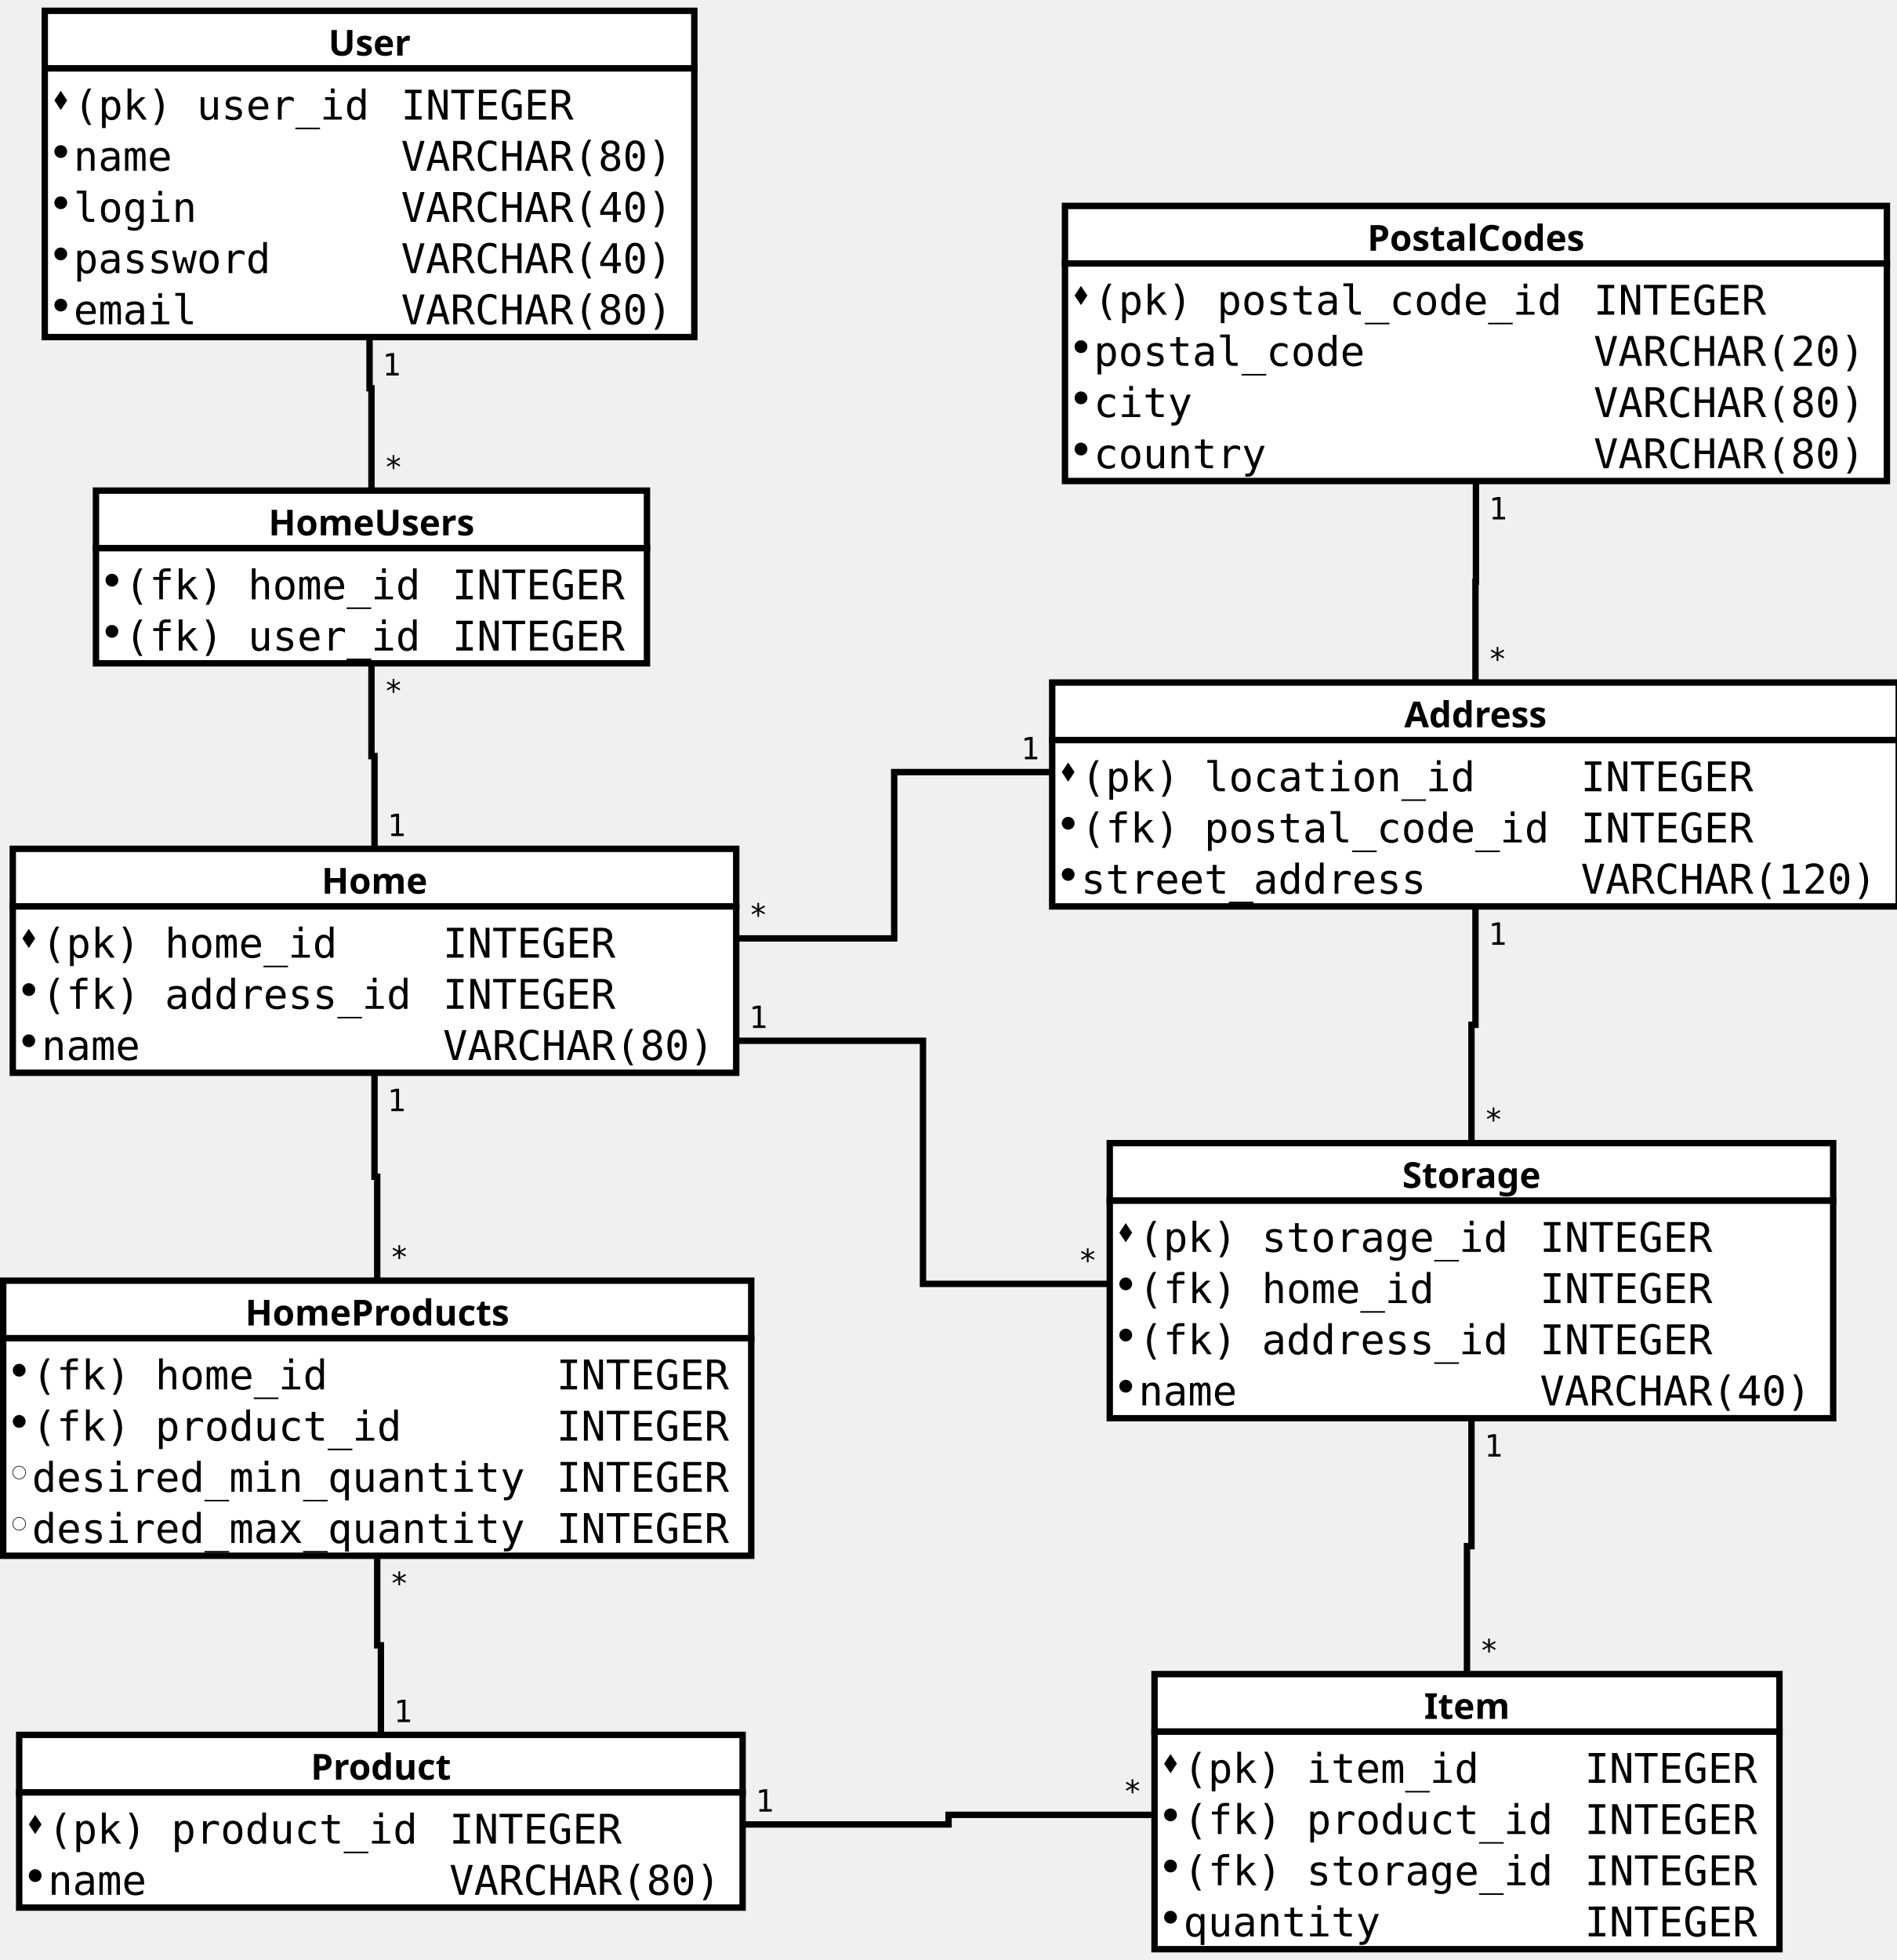
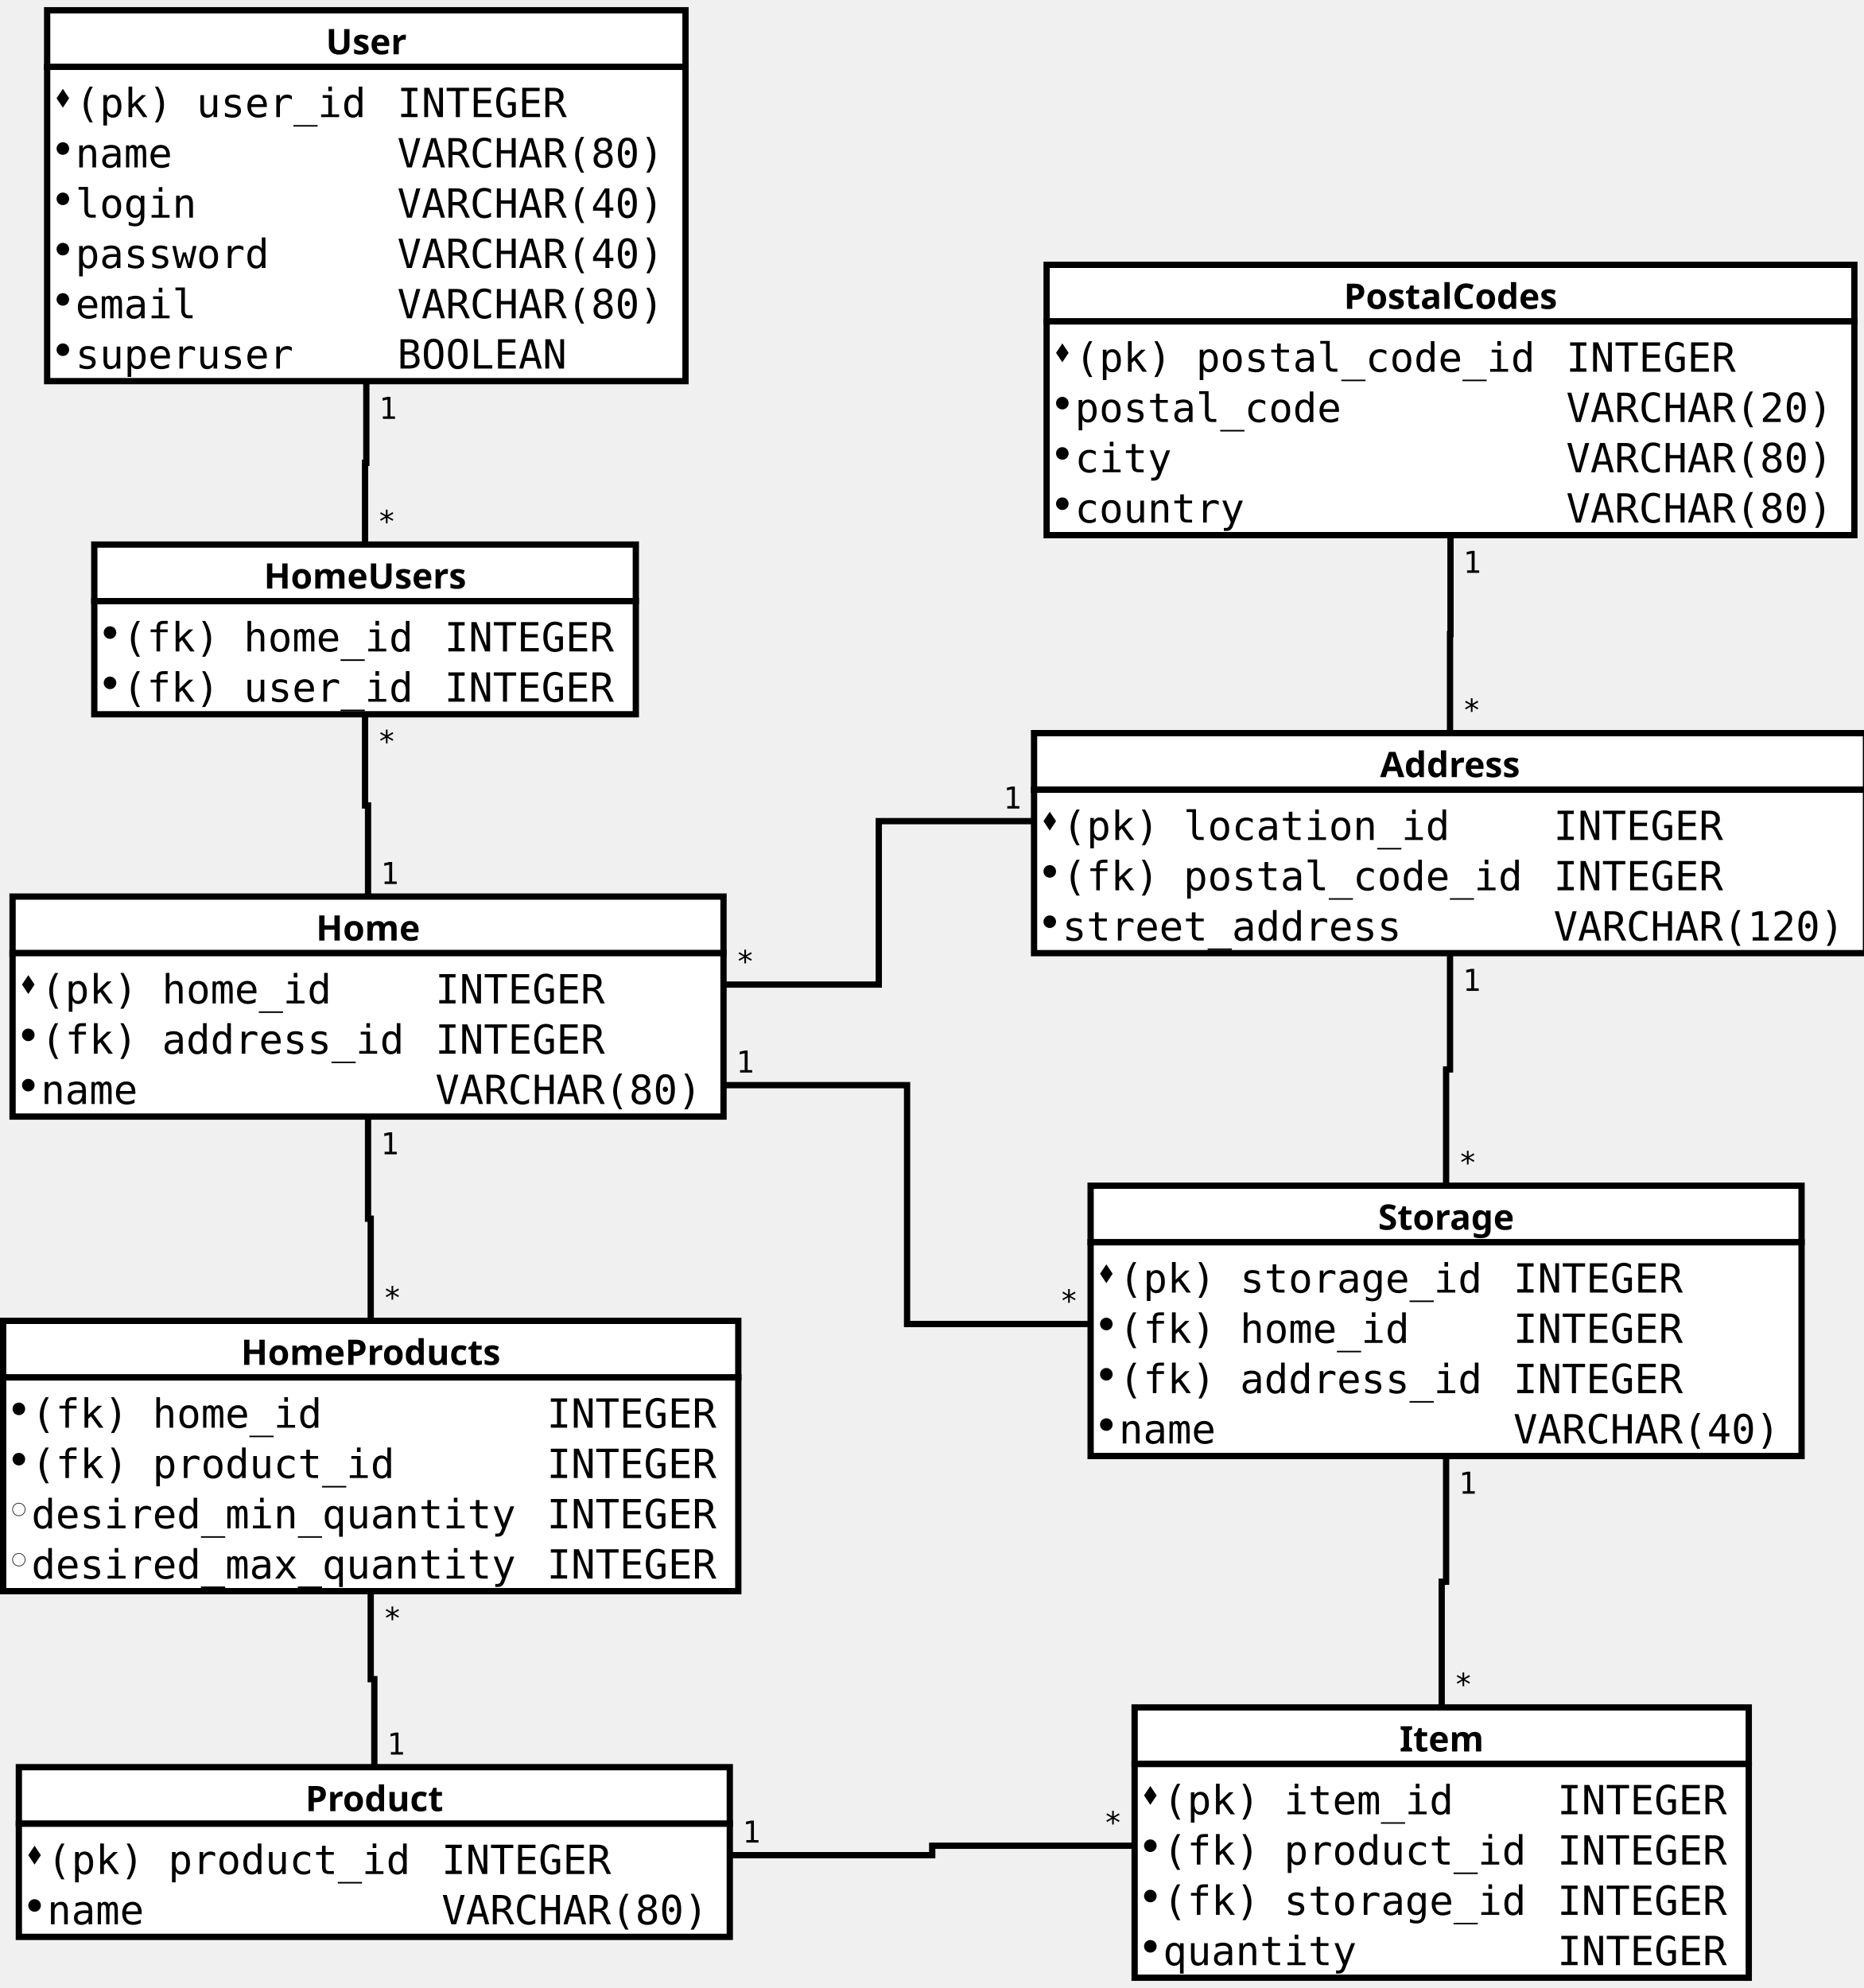
- <svg xmlns="http://www.w3.org/2000/svg" width="30cm" height="31cm" viewBox="-130 -151 593 606">
+ <svg xmlns="http://www.w3.org/2000/svg" width="30cm" height="32cm" viewBox="-130 -171 593 626">
  <g>
    <rect style="fill: #ffffff" x="-124" y="388" width="226.2" height="18" />
    <rect style="fill: none; fill-opacity:0; stroke-width: 2; stroke: #000000" x="-124" y="388" width="226.2" height="18" />
    <text font-size="11.2" style="fill: #000000;text-anchor:middle;font-family:sans-serif;font-style:normal;font-weight:700" x="-10.9" y="402">Product</text>
    <rect style="fill: #ffffff" x="-124" y="406" width="226.2" height="36" />
    <rect style="fill: none; fill-opacity:0; stroke-width: 2; stroke: #000000" x="-124" y="406" width="226.2" height="36" />
    <polygon style="fill: #000000" points="-121,416 -119,419 -117,416 -119,413 " />
    <text font-size="12.8" style="fill: #000000;text-anchor:start;font-family:monospace;font-style:normal;font-weight:normal" x="-115" y="422">(pk) product_id</text>
    <text font-size="12.8" style="fill: #000000;text-anchor:start;font-family:monospace;font-style:normal;font-weight:normal" x="10.5" y="422">INTEGER</text>
    <ellipse style="fill: #000000" cx="-119" cy="432" rx="2" ry="2" />
    <text font-size="12.8" style="fill: #000000;text-anchor:start;font-family:monospace;font-style:normal;font-weight:normal" x="-115" y="438">name</text>
    <text font-size="12.8" style="fill: #000000;text-anchor:start;font-family:monospace;font-style:normal;font-weight:normal" x="10.5" y="438">VARCHAR(80)</text>
  </g>
  <g>
    <rect style="fill: #ffffff" x="217" y="203" width="226.2" height="18" />
    <rect style="fill: none; fill-opacity:0; stroke-width: 2; stroke: #000000" x="217" y="203" width="226.2" height="18" />
    <text font-size="11.2" style="fill: #000000;text-anchor:middle;font-family:sans-serif;font-style:normal;font-weight:700" x="330.1" y="217">Storage</text>
    <rect style="fill: #ffffff" x="217" y="221" width="226.2" height="68" />
    <rect style="fill: none; fill-opacity:0; stroke-width: 2; stroke: #000000" x="217" y="221" width="226.2" height="68" />
    <polygon style="fill: #000000" points="220,231 222,234 224,231 222,228 " />
    <text font-size="12.8" style="fill: #000000;text-anchor:start;font-family:monospace;font-style:normal;font-weight:normal" x="226" y="237">(pk) storage_id</text>
    <text font-size="12.8" style="fill: #000000;text-anchor:start;font-family:monospace;font-style:normal;font-weight:normal" x="351.5" y="237">INTEGER</text>
    <ellipse style="fill: #000000" cx="222" cy="247" rx="2" ry="2" />
    <text font-size="12.8" style="fill: #000000;text-anchor:start;font-family:monospace;font-style:normal;font-weight:normal" x="226" y="253">(fk) home_id</text>
    <text font-size="12.8" style="fill: #000000;text-anchor:start;font-family:monospace;font-style:normal;font-weight:normal" x="351.5" y="253">INTEGER</text>
    <ellipse style="fill: #000000" cx="222" cy="263" rx="2" ry="2" />
    <text font-size="12.8" style="fill: #000000;text-anchor:start;font-family:monospace;font-style:normal;font-weight:normal" x="226" y="269">(fk) address_id</text>
    <text font-size="12.8" style="fill: #000000;text-anchor:start;font-family:monospace;font-style:normal;font-weight:normal" x="351.5" y="269">INTEGER</text>
    <ellipse style="fill: #000000" cx="222" cy="279" rx="2" ry="2" />
    <text font-size="12.8" style="fill: #000000;text-anchor:start;font-family:monospace;font-style:normal;font-weight:normal" x="226" y="285">name</text>
    <text font-size="12.8" style="fill: #000000;text-anchor:start;font-family:monospace;font-style:normal;font-weight:normal" x="351.5" y="285">VARCHAR(40)</text>
  </g>
  <g>
-     <rect style="fill: #ffffff" x="-116" y="-151" width="203.1" height="18" />
-     <rect style="fill: none; fill-opacity:0; stroke-width: 2; stroke: #000000" x="-116" y="-151" width="203.1" height="18" />
-     <text font-size="11.2" style="fill: #000000;text-anchor:middle;font-family:sans-serif;font-style:normal;font-weight:700" x="-14.45" y="-137">User</text>
-     <rect style="fill: #ffffff" x="-116" y="-133" width="203.1" height="84" />
-     <rect style="fill: none; fill-opacity:0; stroke-width: 2; stroke: #000000" x="-116" y="-133" width="203.1" height="84" />
-     <polygon style="fill: #000000" points="-113,-123 -111,-120 -109,-123 -111,-126 " />
-     <text font-size="12.8" style="fill: #000000;text-anchor:start;font-family:monospace;font-style:normal;font-weight:normal" x="-107" y="-117">(pk) user_id</text>
-     <text font-size="12.8" style="fill: #000000;text-anchor:start;font-family:monospace;font-style:normal;font-weight:normal" x="-4.6" y="-117">INTEGER</text>
-     <ellipse style="fill: #000000" cx="-111" cy="-107" rx="2" ry="2" />
-     <text font-size="12.8" style="fill: #000000;text-anchor:start;font-family:monospace;font-style:normal;font-weight:normal" x="-107" y="-101">name</text>
-     <text font-size="12.8" style="fill: #000000;text-anchor:start;font-family:monospace;font-style:normal;font-weight:normal" x="-4.6" y="-101">VARCHAR(80)</text>
-     <ellipse style="fill: #000000" cx="-111" cy="-91" rx="2" ry="2" />
-     <text font-size="12.8" style="fill: #000000;text-anchor:start;font-family:monospace;font-style:normal;font-weight:normal" x="-107" y="-85">login</text>
-     <text font-size="12.8" style="fill: #000000;text-anchor:start;font-family:monospace;font-style:normal;font-weight:normal" x="-4.6" y="-85">VARCHAR(40)</text>
-     <ellipse style="fill: #000000" cx="-111" cy="-75" rx="2" ry="2" />
-     <text font-size="12.8" style="fill: #000000;text-anchor:start;font-family:monospace;font-style:normal;font-weight:normal" x="-107" y="-69">password</text>
-     <text font-size="12.8" style="fill: #000000;text-anchor:start;font-family:monospace;font-style:normal;font-weight:normal" x="-4.6" y="-69">VARCHAR(40)</text>
-     <ellipse style="fill: #000000" cx="-111" cy="-59" rx="2" ry="2" />
-     <text font-size="12.8" style="fill: #000000;text-anchor:start;font-family:monospace;font-style:normal;font-weight:normal" x="-107" y="-53">email</text>
-     <text font-size="12.8" style="fill: #000000;text-anchor:start;font-family:monospace;font-style:normal;font-weight:normal" x="-4.6" y="-53">VARCHAR(80)</text>
+     <rect style="fill: #ffffff" x="-115" y="-171" width="203.1" height="18" />
+     <rect style="fill: none; fill-opacity:0; stroke-width: 2; stroke: #000000" x="-115" y="-171" width="203.1" height="18" />
+     <text font-size="11.2" style="fill: #000000;text-anchor:middle;font-family:sans-serif;font-style:normal;font-weight:700" x="-13.45" y="-157">User</text>
+     <rect style="fill: #ffffff" x="-115" y="-153" width="203.1" height="100" />
+     <rect style="fill: none; fill-opacity:0; stroke-width: 2; stroke: #000000" x="-115" y="-153" width="203.1" height="100" />
+     <polygon style="fill: #000000" points="-112,-143 -110,-140 -108,-143 -110,-146 " />
+     <text font-size="12.8" style="fill: #000000;text-anchor:start;font-family:monospace;font-style:normal;font-weight:normal" x="-106" y="-137">(pk) user_id</text>
+     <text font-size="12.8" style="fill: #000000;text-anchor:start;font-family:monospace;font-style:normal;font-weight:normal" x="-3.6" y="-137">INTEGER</text>
+     <ellipse style="fill: #000000" cx="-110" cy="-127" rx="2" ry="2" />
+     <text font-size="12.8" style="fill: #000000;text-anchor:start;font-family:monospace;font-style:normal;font-weight:normal" x="-106" y="-121">name</text>
+     <text font-size="12.8" style="fill: #000000;text-anchor:start;font-family:monospace;font-style:normal;font-weight:normal" x="-3.6" y="-121">VARCHAR(80)</text>
+     <ellipse style="fill: #000000" cx="-110" cy="-111" rx="2" ry="2" />
+     <text font-size="12.8" style="fill: #000000;text-anchor:start;font-family:monospace;font-style:normal;font-weight:normal" x="-106" y="-105">login</text>
+     <text font-size="12.8" style="fill: #000000;text-anchor:start;font-family:monospace;font-style:normal;font-weight:normal" x="-3.6" y="-105">VARCHAR(40)</text>
+     <ellipse style="fill: #000000" cx="-110" cy="-95" rx="2" ry="2" />
+     <text font-size="12.8" style="fill: #000000;text-anchor:start;font-family:monospace;font-style:normal;font-weight:normal" x="-106" y="-89">password</text>
+     <text font-size="12.8" style="fill: #000000;text-anchor:start;font-family:monospace;font-style:normal;font-weight:normal" x="-3.6" y="-89">VARCHAR(40)</text>
+     <ellipse style="fill: #000000" cx="-110" cy="-79" rx="2" ry="2" />
+     <text font-size="12.8" style="fill: #000000;text-anchor:start;font-family:monospace;font-style:normal;font-weight:normal" x="-106" y="-73">email</text>
+     <text font-size="12.8" style="fill: #000000;text-anchor:start;font-family:monospace;font-style:normal;font-weight:normal" x="-3.6" y="-73">VARCHAR(80)</text>
+     <ellipse style="fill: #000000" cx="-110" cy="-63" rx="2" ry="2" />
+     <text font-size="12.8" style="fill: #000000;text-anchor:start;font-family:monospace;font-style:normal;font-weight:normal" x="-106" y="-57">superuser</text>
+     <text font-size="12.8" style="fill: #000000;text-anchor:start;font-family:monospace;font-style:normal;font-weight:normal" x="-3.6" y="-57">BOOLEAN</text>
  </g>
  <g>
    <rect style="fill: #ffffff" x="199" y="59" width="264.7" height="18" />
    <rect style="fill: none; fill-opacity:0; stroke-width: 2; stroke: #000000" x="199" y="59" width="264.7" height="18" />
    <text font-size="11.2" style="fill: #000000;text-anchor:middle;font-family:sans-serif;font-style:normal;font-weight:700" x="331.35" y="73">Address</text>
    <rect style="fill: #ffffff" x="199" y="77" width="264.7" height="52" />
    <rect style="fill: none; fill-opacity:0; stroke-width: 2; stroke: #000000" x="199" y="77" width="264.7" height="52" />
    <polygon style="fill: #000000" points="202,87 204,90 206,87 204,84 " />
    <text font-size="12.8" style="fill: #000000;text-anchor:start;font-family:monospace;font-style:normal;font-weight:normal" x="208" y="93">(pk) location_id</text>
    <text font-size="12.8" style="fill: #000000;text-anchor:start;font-family:monospace;font-style:normal;font-weight:normal" x="364.3" y="93">INTEGER</text>
    <ellipse style="fill: #000000" cx="204" cy="103" rx="2" ry="2" />
    <text font-size="12.8" style="fill: #000000;text-anchor:start;font-family:monospace;font-style:normal;font-weight:normal" x="208" y="109">(fk) postal_code_id</text>
    <text font-size="12.8" style="fill: #000000;text-anchor:start;font-family:monospace;font-style:normal;font-weight:normal" x="364.3" y="109">INTEGER</text>
    <ellipse style="fill: #000000" cx="204" cy="119" rx="2" ry="2" />
    <text font-size="12.8" style="fill: #000000;text-anchor:start;font-family:monospace;font-style:normal;font-weight:normal" x="208" y="125">street_address</text>
    <text font-size="12.8" style="fill: #000000;text-anchor:start;font-family:monospace;font-style:normal;font-weight:normal" x="364.3" y="125">VARCHAR(120)</text>
  </g>
  <g>
    <rect style="fill: #ffffff" x="-126" y="111" width="226.2" height="18" />
    <rect style="fill: none; fill-opacity:0; stroke-width: 2; stroke: #000000" x="-126" y="111" width="226.2" height="18" />
    <text font-size="11.2" style="fill: #000000;text-anchor:middle;font-family:sans-serif;font-style:normal;font-weight:700" x="-12.9" y="125">Home</text>
    <rect style="fill: #ffffff" x="-126" y="129" width="226.2" height="52" />
    <rect style="fill: none; fill-opacity:0; stroke-width: 2; stroke: #000000" x="-126" y="129" width="226.2" height="52" />
    <polygon style="fill: #000000" points="-123,139 -121,142 -119,139 -121,136 " />
    <text font-size="12.8" style="fill: #000000;text-anchor:start;font-family:monospace;font-style:normal;font-weight:normal" x="-117" y="145">(pk) home_id</text>
    <text font-size="12.8" style="fill: #000000;text-anchor:start;font-family:monospace;font-style:normal;font-weight:normal" x="8.5" y="145">INTEGER</text>
    <ellipse style="fill: #000000" cx="-121" cy="155" rx="2" ry="2" />
    <text font-size="12.8" style="fill: #000000;text-anchor:start;font-family:monospace;font-style:normal;font-weight:normal" x="-117" y="161">(fk) address_id</text>
    <text font-size="12.8" style="fill: #000000;text-anchor:start;font-family:monospace;font-style:normal;font-weight:normal" x="8.5" y="161">INTEGER</text>
    <ellipse style="fill: #000000" cx="-121" cy="171" rx="2" ry="2" />
    <text font-size="12.8" style="fill: #000000;text-anchor:start;font-family:monospace;font-style:normal;font-weight:normal" x="-117" y="177">name</text>
    <text font-size="12.8" style="fill: #000000;text-anchor:start;font-family:monospace;font-style:normal;font-weight:normal" x="8.5" y="177">VARCHAR(80)</text>
  </g>
  <g>
    <rect style="fill: #ffffff" x="231" y="369" width="195.4" height="18" />
    <rect style="fill: none; fill-opacity:0; stroke-width: 2; stroke: #000000" x="231" y="369" width="195.4" height="18" />
    <text font-size="11.2" style="fill: #000000;text-anchor:middle;font-family:sans-serif;font-style:normal;font-weight:700" x="328.7" y="383">Item</text>
    <rect style="fill: #ffffff" x="231" y="387" width="195.4" height="68" />
    <rect style="fill: none; fill-opacity:0; stroke-width: 2; stroke: #000000" x="231" y="387" width="195.4" height="68" />
    <polygon style="fill: #000000" points="234,397 236,400 238,397 236,394 " />
    <text font-size="12.8" style="fill: #000000;text-anchor:start;font-family:monospace;font-style:normal;font-weight:normal" x="240" y="403">(pk) item_id</text>
    <text font-size="12.8" style="fill: #000000;text-anchor:start;font-family:monospace;font-style:normal;font-weight:normal" x="365.5" y="403">INTEGER</text>
    <ellipse style="fill: #000000" cx="236" cy="413" rx="2" ry="2" />
    <text font-size="12.8" style="fill: #000000;text-anchor:start;font-family:monospace;font-style:normal;font-weight:normal" x="240" y="419">(fk) product_id</text>
    <text font-size="12.8" style="fill: #000000;text-anchor:start;font-family:monospace;font-style:normal;font-weight:normal" x="365.5" y="419">INTEGER</text>
    <ellipse style="fill: #000000" cx="236" cy="429" rx="2" ry="2" />
    <text font-size="12.8" style="fill: #000000;text-anchor:start;font-family:monospace;font-style:normal;font-weight:normal" x="240" y="435">(fk) storage_id</text>
    <text font-size="12.8" style="fill: #000000;text-anchor:start;font-family:monospace;font-style:normal;font-weight:normal" x="365.5" y="435">INTEGER</text>
    <ellipse style="fill: #000000" cx="236" cy="445" rx="2" ry="2" />
    <text font-size="12.8" style="fill: #000000;text-anchor:start;font-family:monospace;font-style:normal;font-weight:normal" x="240" y="451">quantity</text>
    <text font-size="12.8" style="fill: #000000;text-anchor:start;font-family:monospace;font-style:normal;font-weight:normal" x="365.5" y="451">INTEGER</text>
  </g>
  <g>
    <rect style="fill: #ffffff" x="-100" y="-1" width="172.3" height="18" />
    <rect style="fill: none; fill-opacity:0; stroke-width: 2; stroke: #000000" x="-100" y="-1" width="172.3" height="18" />
    <text font-size="11.2" style="fill: #000000;text-anchor:middle;font-family:sans-serif;font-style:normal;font-weight:700" x="-13.85" y="13">HomeUsers</text>
    <rect style="fill: #ffffff" x="-100" y="17" width="172.3" height="36" />
    <rect style="fill: none; fill-opacity:0; stroke-width: 2; stroke: #000000" x="-100" y="17" width="172.3" height="36" />
    <ellipse style="fill: #000000" cx="-95" cy="27" rx="2" ry="2" />
    <text font-size="12.8" style="fill: #000000;text-anchor:start;font-family:monospace;font-style:normal;font-weight:normal" x="-91" y="33">(fk) home_id</text>
    <text font-size="12.8" style="fill: #000000;text-anchor:start;font-family:monospace;font-style:normal;font-weight:normal" x="11.4" y="33">INTEGER</text>
    <ellipse style="fill: #000000" cx="-95" cy="43" rx="2" ry="2" />
    <text font-size="12.8" style="fill: #000000;text-anchor:start;font-family:monospace;font-style:normal;font-weight:normal" x="-91" y="49">(fk) user_id</text>
    <text font-size="12.8" style="fill: #000000;text-anchor:start;font-family:monospace;font-style:normal;font-weight:normal" x="11.4" y="49">INTEGER</text>
  </g>
  <g>
-     <polyline style="fill: none; fill-opacity:0; stroke-width: 2; stroke: #000000" points="-14.45,-49 -14.45,-33 -13.85,-33 -13.85,-1 " />
-     <text font-size="9.6" style="fill: #000000;text-anchor:start;font-family:monospace;font-style:normal;font-weight:normal" x="-10.45" y="-37">1</text>
+     <polyline style="fill: none; fill-opacity:0; stroke-width: 2; stroke: #000000" points="-13.45,-53 -13.45,-27 -13.85,-27 -13.85,-1 " />
+     <text font-size="9.6" style="fill: #000000;text-anchor:start;font-family:monospace;font-style:normal;font-weight:normal" x="-9.45" y="-41">1</text>
    <text font-size="9.6" style="fill: #000000;text-anchor:start;font-family:monospace;font-style:normal;font-weight:normal" x="-9.85" y="-5">*</text>
  </g>
  <g>
    <polyline style="fill: none; fill-opacity:0; stroke-width: 2; stroke: #000000" points="-13.85,53 -13.85,82 -12.9,82 -12.9,111 " />
    <text font-size="9.6" style="fill: #000000;text-anchor:start;font-family:monospace;font-style:normal;font-weight:normal" x="-9.85" y="65">*</text>
    <text font-size="9.6" style="fill: #000000;text-anchor:start;font-family:monospace;font-style:normal;font-weight:normal" x="-8.9" y="107">1</text>
  </g>
  <g>
    <rect style="fill: #ffffff" x="-129" y="246" width="233.9" height="18" />
    <rect style="fill: none; fill-opacity:0; stroke-width: 2; stroke: #000000" x="-129" y="246" width="233.9" height="18" />
    <text font-size="11.2" style="fill: #000000;text-anchor:middle;font-family:sans-serif;font-style:normal;font-weight:700" x="-12.05" y="260">HomeProducts</text>
    <rect style="fill: #ffffff" x="-129" y="264" width="233.9" height="68" />
    <rect style="fill: none; fill-opacity:0; stroke-width: 2; stroke: #000000" x="-129" y="264" width="233.9" height="68" />
    <ellipse style="fill: #000000" cx="-124" cy="274" rx="2" ry="2" />
    <text font-size="12.8" style="fill: #000000;text-anchor:start;font-family:monospace;font-style:normal;font-weight:normal" x="-120" y="280">(fk) home_id</text>
    <text font-size="12.8" style="fill: #000000;text-anchor:start;font-family:monospace;font-style:normal;font-weight:normal" x="44" y="280">INTEGER</text>
    <ellipse style="fill: #000000" cx="-124" cy="290" rx="2" ry="2" />
    <text font-size="12.8" style="fill: #000000;text-anchor:start;font-family:monospace;font-style:normal;font-weight:normal" x="-120" y="296">(fk) product_id</text>
    <text font-size="12.8" style="fill: #000000;text-anchor:start;font-family:monospace;font-style:normal;font-weight:normal" x="44" y="296">INTEGER</text>
    <ellipse style="fill: none; fill-opacity:0; stroke-width: 0.2; stroke: #000000" cx="-124" cy="306" rx="2" ry="2" />
    <text font-size="12.8" style="fill: #000000;text-anchor:start;font-family:monospace;font-style:normal;font-weight:normal" x="-120" y="312">desired_min_quantity</text>
    <text font-size="12.8" style="fill: #000000;text-anchor:start;font-family:monospace;font-style:normal;font-weight:normal" x="44" y="312">INTEGER</text>
    <ellipse style="fill: none; fill-opacity:0; stroke-width: 0.2; stroke: #000000" cx="-124" cy="322" rx="2" ry="2" />
    <text font-size="12.8" style="fill: #000000;text-anchor:start;font-family:monospace;font-style:normal;font-weight:normal" x="-120" y="328">desired_max_quantity</text>
    <text font-size="12.8" style="fill: #000000;text-anchor:start;font-family:monospace;font-style:normal;font-weight:normal" x="44" y="328">INTEGER</text>
  </g>
  <g>
    <polyline style="fill: none; fill-opacity:0; stroke-width: 2; stroke: #000000" points="-12.9,181 -12.9,213.5 -12.05,213.5 -12.05,246 " />
    <text font-size="9.6" style="fill: #000000;text-anchor:start;font-family:monospace;font-style:normal;font-weight:normal" x="-8.9" y="193">1</text>
    <text font-size="9.6" style="fill: #000000;text-anchor:start;font-family:monospace;font-style:normal;font-weight:normal" x="-8.05" y="242">*</text>
  </g>
  <g>
    <polyline style="fill: none; fill-opacity:0; stroke-width: 2; stroke: #000000" points="-12.05,332 -12.05,360 -10.9,360 -10.9,388 " />
    <text font-size="9.6" style="fill: #000000;text-anchor:start;font-family:monospace;font-style:normal;font-weight:normal" x="-8.05" y="344">*</text>
    <text font-size="9.6" style="fill: #000000;text-anchor:start;font-family:monospace;font-style:normal;font-weight:normal" x="-6.9" y="384">1</text>
  </g>
  <g>
    <polyline style="fill: none; fill-opacity:0; stroke-width: 2; stroke: #000000" points="100.2,171 158.6,171 158.6,247 217,247 " />
    <text font-size="9.6" style="fill: #000000;text-anchor:start;font-family:monospace;font-style:normal;font-weight:normal" x="104.2" y="167">1</text>
    <text font-size="9.6" style="fill: #000000;text-anchor:end;font-family:monospace;font-style:normal;font-weight:normal" x="213" y="243">*</text>
  </g>
  <g>
    <polyline style="fill: none; fill-opacity:0; stroke-width: 2; stroke: #000000" points="330.1,289 330.1,329 328.7,329 328.7,369 " />
    <text font-size="9.6" style="fill: #000000;text-anchor:start;font-family:monospace;font-style:normal;font-weight:normal" x="334.1" y="301">1</text>
    <text font-size="9.6" style="fill: #000000;text-anchor:start;font-family:monospace;font-style:normal;font-weight:normal" x="332.7" y="365">*</text>
  </g>
  <g>
    <polyline style="fill: none; fill-opacity:0; stroke-width: 2; stroke: #000000" points="102.2,416 166.6,416 166.6,413 231,413 " />
    <text font-size="9.6" style="fill: #000000;text-anchor:start;font-family:monospace;font-style:normal;font-weight:normal" x="106.2" y="412">1</text>
    <text font-size="9.6" style="fill: #000000;text-anchor:end;font-family:monospace;font-style:normal;font-weight:normal" x="227" y="409">*</text>
  </g>
  <g>
    <polyline style="fill: none; fill-opacity:0; stroke-width: 2; stroke: #000000" points="100.2,139 149.6,139 149.6,87 199,87 " />
    <text font-size="9.6" style="fill: #000000;text-anchor:start;font-family:monospace;font-style:normal;font-weight:normal" x="104.2" y="135">*</text>
    <text font-size="9.6" style="fill: #000000;text-anchor:end;font-family:monospace;font-style:normal;font-weight:normal" x="195" y="83">1</text>
  </g>
  <g>
    <polyline style="fill: none; fill-opacity:0; stroke-width: 2; stroke: #000000" points="331.35,129 331.35,166 330.1,166 330.1,203 " />
    <text font-size="9.6" style="fill: #000000;text-anchor:start;font-family:monospace;font-style:normal;font-weight:normal" x="335.35" y="141">1</text>
    <text font-size="9.6" style="fill: #000000;text-anchor:start;font-family:monospace;font-style:normal;font-weight:normal" x="334.1" y="199">*</text>
  </g>
  <g>
    <rect style="fill: #ffffff" x="203" y="-90" width="257" height="18" />
    <rect style="fill: none; fill-opacity:0; stroke-width: 2; stroke: #000000" x="203" y="-90" width="257" height="18" />
    <text font-size="11.2" style="fill: #000000;text-anchor:middle;font-family:sans-serif;font-style:normal;font-weight:700" x="331.5" y="-76">PostalCodes</text>
    <rect style="fill: #ffffff" x="203" y="-72" width="257" height="68" />
    <rect style="fill: none; fill-opacity:0; stroke-width: 2; stroke: #000000" x="203" y="-72" width="257" height="68" />
    <polygon style="fill: #000000" points="206,-62 208,-59 210,-62 208,-65 " />
    <text font-size="12.8" style="fill: #000000;text-anchor:start;font-family:monospace;font-style:normal;font-weight:normal" x="212" y="-56">(pk) postal_code_id</text>
    <text font-size="12.8" style="fill: #000000;text-anchor:start;font-family:monospace;font-style:normal;font-weight:normal" x="368.3" y="-56">INTEGER</text>
    <ellipse style="fill: #000000" cx="208" cy="-46" rx="2" ry="2" />
    <text font-size="12.8" style="fill: #000000;text-anchor:start;font-family:monospace;font-style:normal;font-weight:normal" x="212" y="-40">postal_code</text>
    <text font-size="12.8" style="fill: #000000;text-anchor:start;font-family:monospace;font-style:normal;font-weight:normal" x="368.3" y="-40">VARCHAR(20)</text>
    <ellipse style="fill: #000000" cx="208" cy="-30" rx="2" ry="2" />
    <text font-size="12.8" style="fill: #000000;text-anchor:start;font-family:monospace;font-style:normal;font-weight:normal" x="212" y="-24">city</text>
    <text font-size="12.8" style="fill: #000000;text-anchor:start;font-family:monospace;font-style:normal;font-weight:normal" x="368.3" y="-24">VARCHAR(80)</text>
    <ellipse style="fill: #000000" cx="208" cy="-14" rx="2" ry="2" />
    <text font-size="12.8" style="fill: #000000;text-anchor:start;font-family:monospace;font-style:normal;font-weight:normal" x="212" y="-8">country</text>
    <text font-size="12.8" style="fill: #000000;text-anchor:start;font-family:monospace;font-style:normal;font-weight:normal" x="368.3" y="-8">VARCHAR(80)</text>
  </g>
  <g>
    <polyline style="fill: none; fill-opacity:0; stroke-width: 2; stroke: #000000" points="331.5,-4 331.5,27.5 331.35,27.5 331.35,59 " />
    <text font-size="9.6" style="fill: #000000;text-anchor:start;font-family:monospace;font-style:normal;font-weight:normal" x="335.5" y="8">1</text>
    <text font-size="9.6" style="fill: #000000;text-anchor:start;font-family:monospace;font-style:normal;font-weight:normal" x="335.35" y="55">*</text>
  </g>
</svg>
